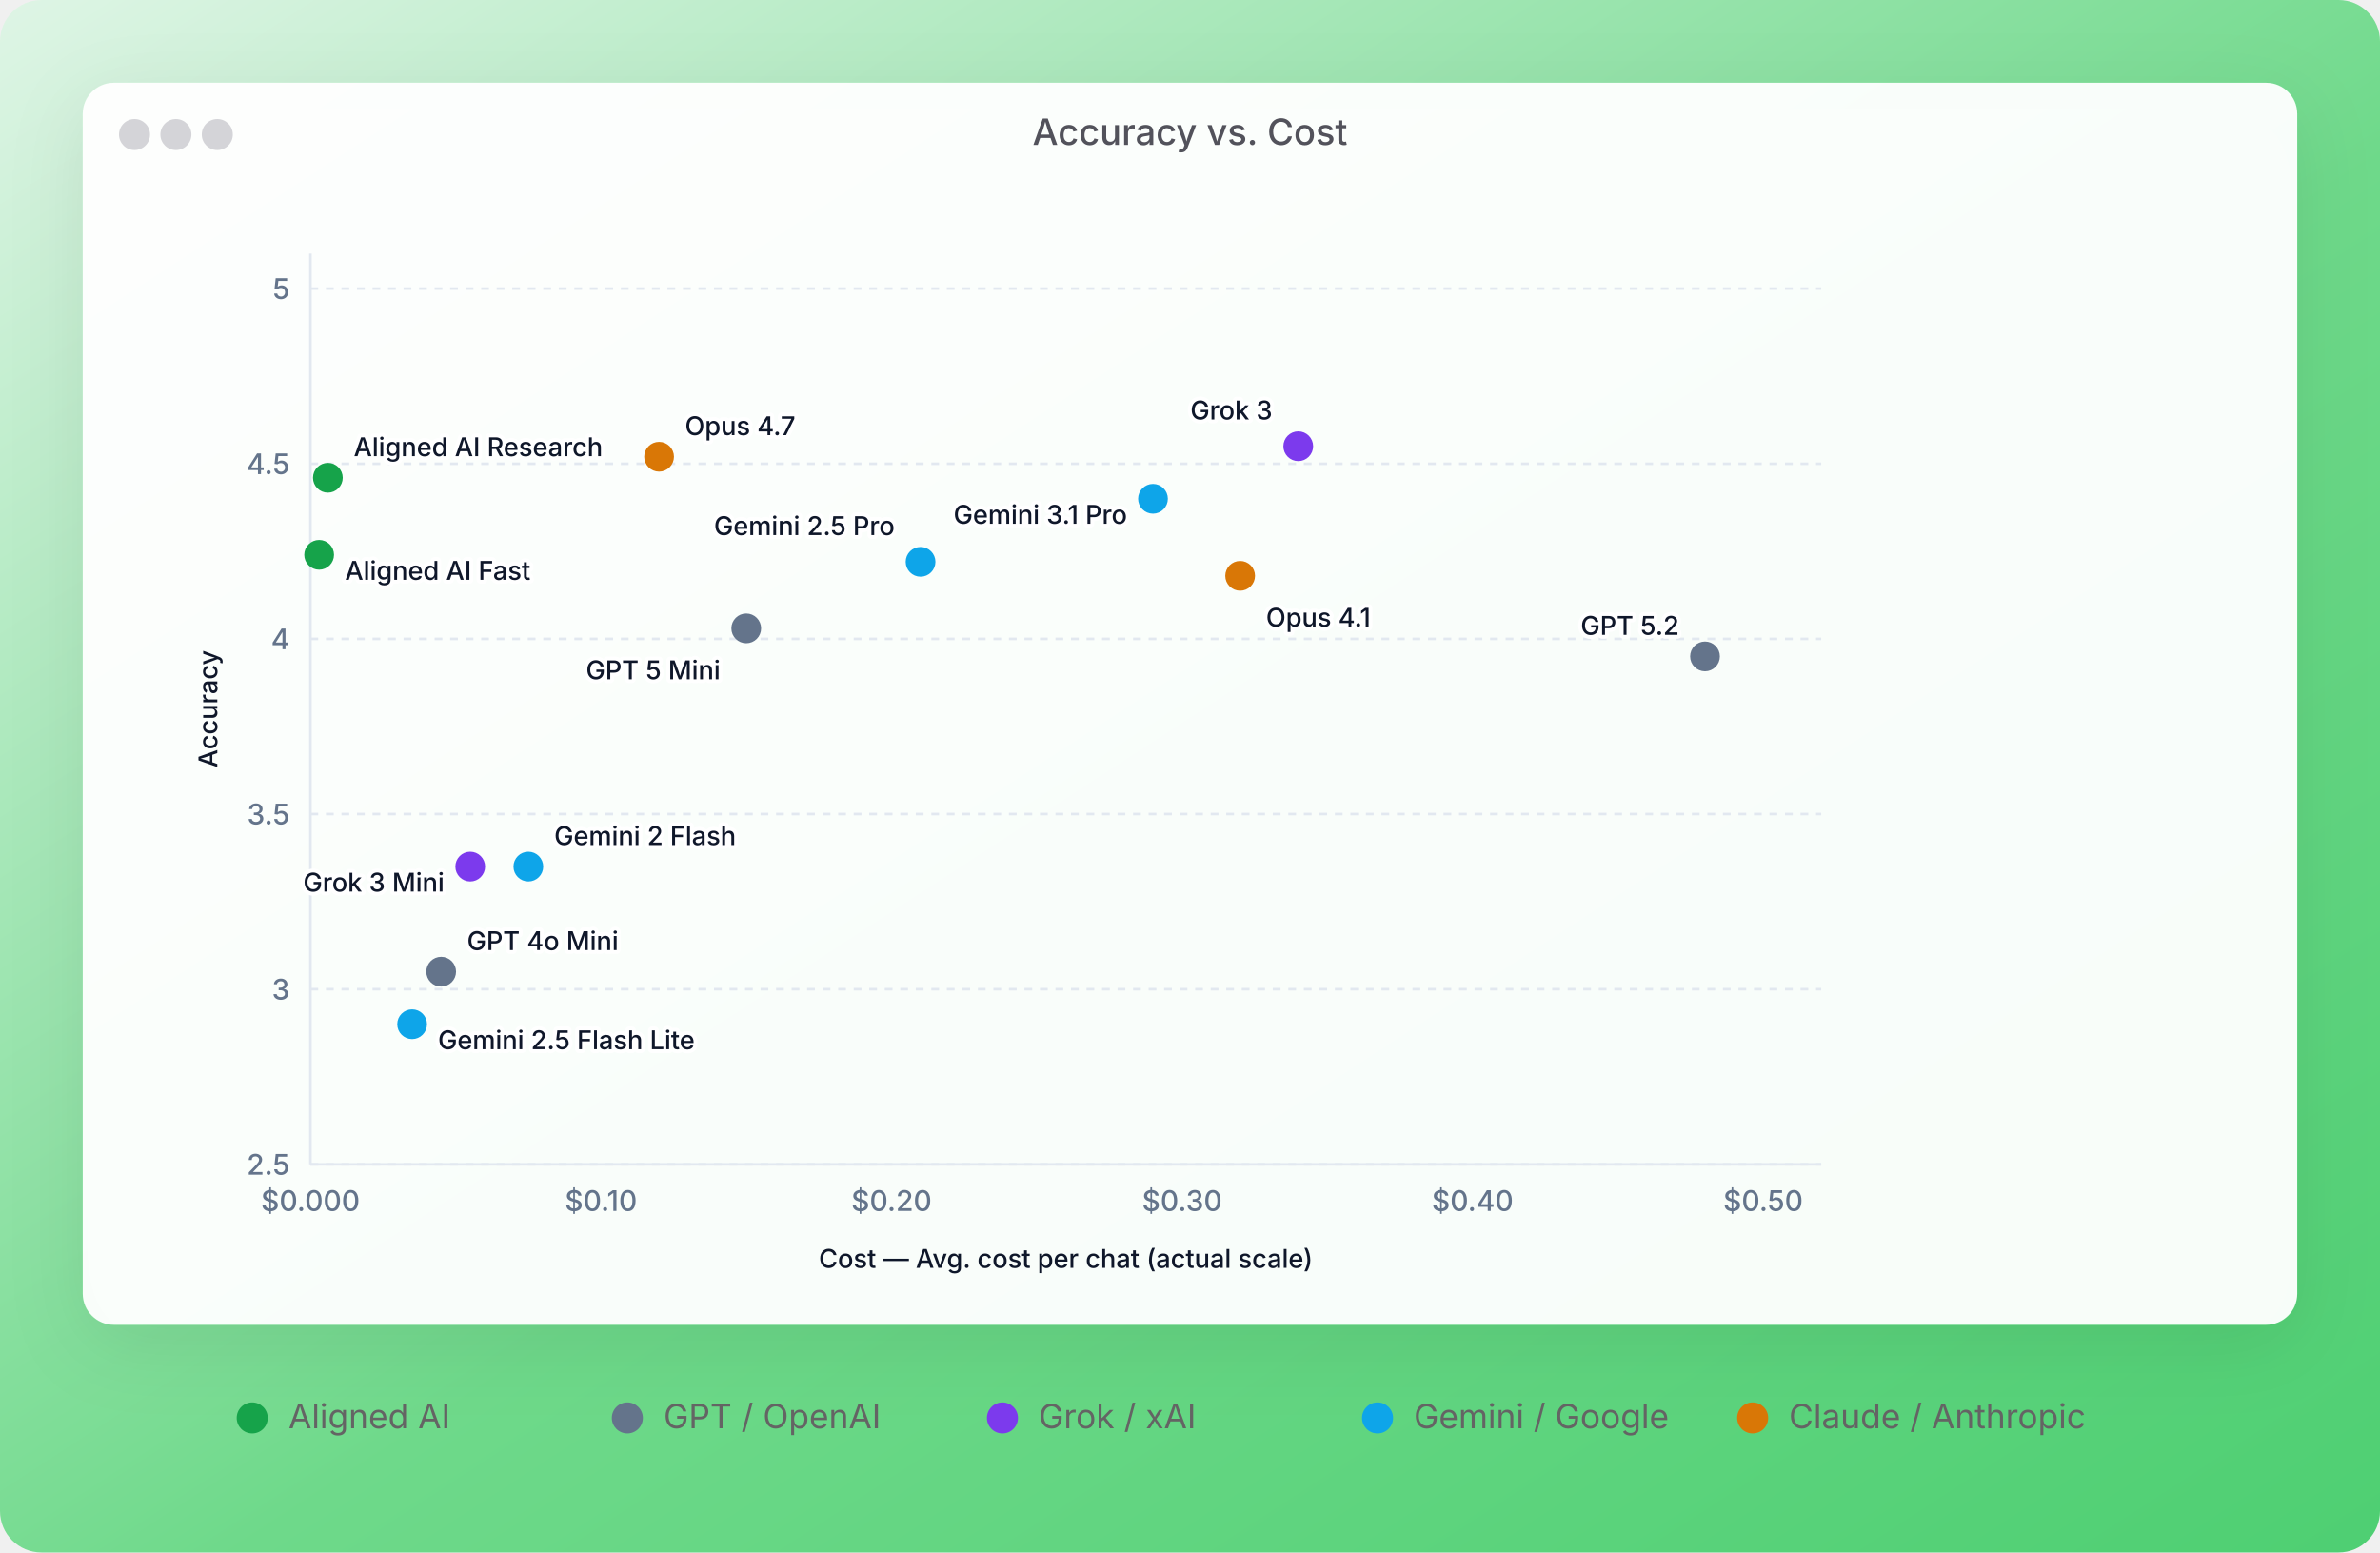
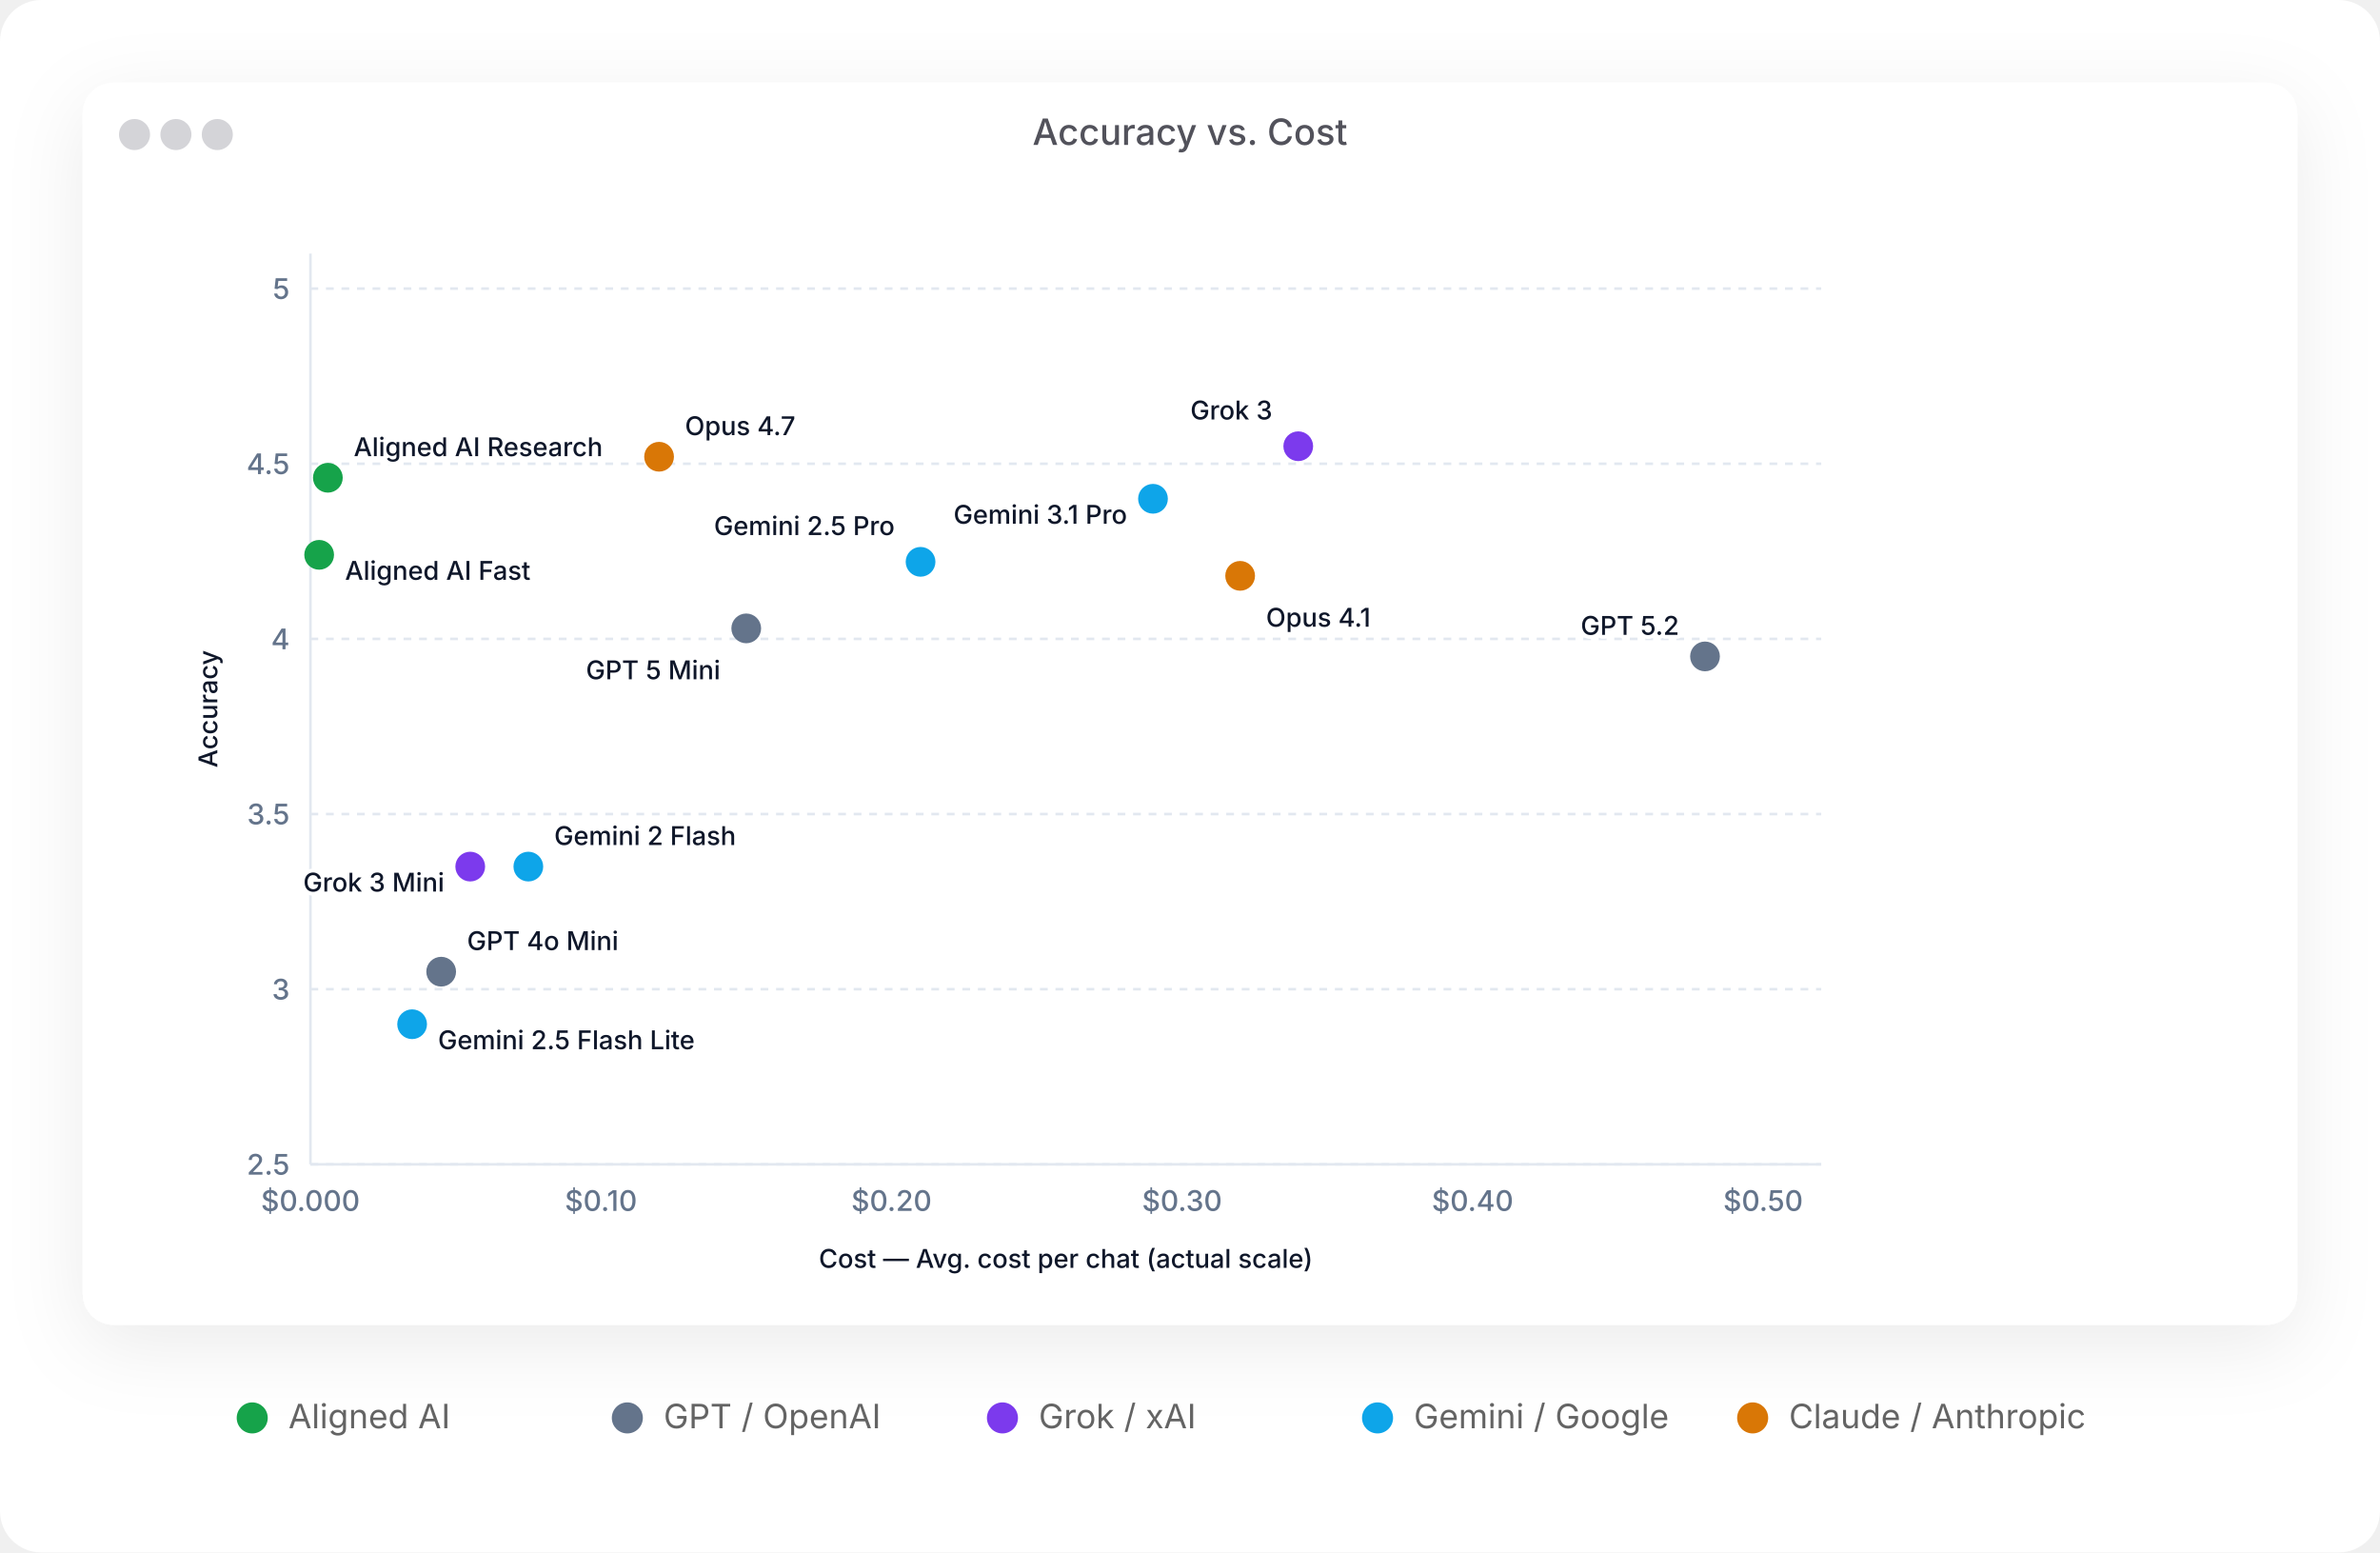
<svg xmlns="http://www.w3.org/2000/svg" width="920" height="600" viewBox="0 0 920 600" role="img" aria-label="Accuracy vs cost scatter plot, actual scale">
  <defs>
-     <linearGradient id="firegraph-bg" x1="0%" y1="0%" x2="100%" y2="100%">
-       <stop offset="0%" stop-color="#dff5e6" />
-       <stop offset="55%" stop-color="#6ed98a" />
-       <stop offset="100%" stop-color="#4ecf72" />
-     </linearGradient>
    <filter id="card-shadow" x="-10%" y="-10%" width="120%" height="130%">
      <feDropShadow dx="0" dy="8" stdDeviation="15" flood-color="rgba(15,23,42,0.08)" />
    </filter>
  </defs>
-   <rect width="100%" height="100%" fill="url(#firegraph-bg)" rx="16" />
-   <rect x="32" y="32" width="856" height="480" rx="12" fill="rgba(255,255,255,0.95)" filter="url(#card-shadow)" />
+   <rect width="100%" height="100%" fill="#ffffff" rx="16" />
+   <rect x="32" y="32" width="856" height="480" rx="12" fill="#ffffff" filter="url(#card-shadow)" />
  <circle cx="52" cy="52" r="6" fill="#d4d4d8" />
  <circle cx="68" cy="52" r="6" fill="#d4d4d8" />
  <circle cx="84" cy="52" r="6" fill="#d4d4d8" />
  <text x="460" y="56" text-anchor="middle" fill="#52525b" font-family="Inter, system-ui, sans-serif" font-size="14" font-weight="500">Accuracy vs. Cost</text>
  <g transform="translate(52, 76)">
    <g transform="translate(0, 0)">
      <line x1="68" y1="374" x2="652" y2="374" stroke="#e2e8f0" stroke-dasharray="3 3" />
      <line x1="68" y1="306.308" x2="652" y2="306.308" stroke="#e2e8f0" stroke-dasharray="3 3" />
      <line x1="68" y1="238.615" x2="652" y2="238.615" stroke="#e2e8f0" stroke-dasharray="3 3" />
      <line x1="68" y1="170.923" x2="652" y2="170.923" stroke="#e2e8f0" stroke-dasharray="3 3" />
      <line x1="68" y1="103.231" x2="652" y2="103.231" stroke="#e2e8f0" stroke-dasharray="3 3" />
      <line x1="68" y1="35.538" x2="652" y2="35.538" stroke="#e2e8f0" stroke-dasharray="3 3" />
      <line x1="68" y1="22" x2="68" y2="374" stroke="#e2e8f0" />
      <line x1="68" y1="374" x2="652" y2="374" stroke="#e2e8f0" />
      <text x="60" y="378" text-anchor="end" fill="#64748b" font-family="Inter, system-ui, sans-serif" font-size="11" font-weight="500">2.5</text>
      <text x="60" y="310.308" text-anchor="end" fill="#64748b" font-family="Inter, system-ui, sans-serif" font-size="11" font-weight="500">3</text>
      <text x="60" y="242.615" text-anchor="end" fill="#64748b" font-family="Inter, system-ui, sans-serif" font-size="11" font-weight="500">3.5</text>
      <text x="60" y="174.923" text-anchor="end" fill="#64748b" font-family="Inter, system-ui, sans-serif" font-size="11" font-weight="500">4</text>
      <text x="60" y="107.231" text-anchor="end" fill="#64748b" font-family="Inter, system-ui, sans-serif" font-size="11" font-weight="500">4.5</text>
      <text x="60" y="39.538" text-anchor="end" fill="#64748b" font-family="Inter, system-ui, sans-serif" font-size="11" font-weight="500">5</text>
      <text x="68" y="392" text-anchor="middle" fill="#64748b" font-family="Inter, system-ui, sans-serif" font-size="11" font-weight="500">$0.000</text>
      <text x="180.308" y="392" text-anchor="middle" fill="#64748b" font-family="Inter, system-ui, sans-serif" font-size="11" font-weight="500">$0.10</text>
      <text x="292.615" y="392" text-anchor="middle" fill="#64748b" font-family="Inter, system-ui, sans-serif" font-size="11" font-weight="500">$0.20</text>
      <text x="404.923" y="392" text-anchor="middle" fill="#64748b" font-family="Inter, system-ui, sans-serif" font-size="11" font-weight="500">$0.30</text>
      <text x="517.231" y="392" text-anchor="middle" fill="#64748b" font-family="Inter, system-ui, sans-serif" font-size="11" font-weight="500">$0.40</text>
      <text x="629.538" y="392" text-anchor="middle" fill="#64748b" font-family="Inter, system-ui, sans-serif" font-size="11" font-weight="500">$0.50</text>
      <text x="360" y="414" text-anchor="middle" fill="#0f172a" font-family="Inter, system-ui, sans-serif" font-size="10" font-weight="500">Cost — Avg. cost per chat (actual scale)</text>
      <text x="32" y="198" text-anchor="middle" fill="#0f172a" font-family="Inter, system-ui, sans-serif" font-size="10" font-weight="500" transform="rotate(-90 32 198)">Accuracy</text>
      <circle cx="71.369" cy="138.431" r="5" fill="#16a34a" stroke="#16a34a" stroke-width="1.5" />
      <text x="81.369" y="144.431" fill="#0f172a" font-family="Inter, system-ui, sans-serif" font-size="10" font-weight="500" text-anchor="start" dominant-baseline="middle" paint-order="stroke" stroke="#ffffff" stroke-width="3" stroke-linejoin="round">Aligned AI Fast</text>
      <circle cx="74.738" cy="108.646" r="5" fill="#16a34a" stroke="#16a34a" stroke-width="1.5" />
      <text x="84.738" y="96.646" fill="#0f172a" font-family="Inter, system-ui, sans-serif" font-size="10" font-weight="500" text-anchor="start" dominant-baseline="middle" paint-order="stroke" stroke="#ffffff" stroke-width="3" stroke-linejoin="round">Aligned AI Research</text>
      <circle cx="107.308" cy="319.846" r="5" fill="#0ea5e9" stroke="#0ea5e9" stroke-width="1.5" />
      <text x="117.308" y="325.846" fill="#0f172a" font-family="Inter, system-ui, sans-serif" font-size="10" font-weight="500" text-anchor="start" dominant-baseline="middle" paint-order="stroke" stroke="#ffffff" stroke-width="3" stroke-linejoin="round">Gemini 2.5 Flash Lite</text>
      <circle cx="118.538" cy="299.538" r="5" fill="#64748b" stroke="#64748b" stroke-width="1.5" />
      <text x="128.538" y="287.538" fill="#0f172a" font-family="Inter, system-ui, sans-serif" font-size="10" font-weight="500" text-anchor="start" dominant-baseline="middle" paint-order="stroke" stroke="#ffffff" stroke-width="3" stroke-linejoin="round">GPT 4o Mini</text>
      <circle cx="129.769" cy="258.923" r="5" fill="#7c3aed" stroke="#7c3aed" stroke-width="1.5" />
      <text x="119.769" y="264.923" fill="#0f172a" font-family="Inter, system-ui, sans-serif" font-size="10" font-weight="500" text-anchor="end" dominant-baseline="middle" paint-order="stroke" stroke="#ffffff" stroke-width="3" stroke-linejoin="round">Grok 3 Mini</text>
      <circle cx="152.231" cy="258.923" r="5" fill="#0ea5e9" stroke="#0ea5e9" stroke-width="1.5" />
      <text x="162.231" y="246.923" fill="#0f172a" font-family="Inter, system-ui, sans-serif" font-size="10" font-weight="500" text-anchor="start" dominant-baseline="middle" paint-order="stroke" stroke="#ffffff" stroke-width="3" stroke-linejoin="round">Gemini 2 Flash</text>
      <circle cx="202.769" cy="100.523" r="5" fill="#d97706" stroke="#d97706" stroke-width="1.5" />
      <text x="212.769" y="88.523" fill="#0f172a" font-family="Inter, system-ui, sans-serif" font-size="10" font-weight="500" text-anchor="start" dominant-baseline="middle" paint-order="stroke" stroke="#ffffff" stroke-width="3" stroke-linejoin="round">Opus 4.7</text>
      <circle cx="236.462" cy="166.862" r="5" fill="#64748b" stroke="#64748b" stroke-width="1.5" />
      <text x="226.462" y="182.862" fill="#0f172a" font-family="Inter, system-ui, sans-serif" font-size="10" font-weight="500" text-anchor="end" dominant-baseline="middle" paint-order="stroke" stroke="#ffffff" stroke-width="3" stroke-linejoin="round">GPT 5 Mini</text>
      <circle cx="303.846" cy="141.138" r="5" fill="#0ea5e9" stroke="#0ea5e9" stroke-width="1.5" />
      <text x="293.846" y="127.138" fill="#0f172a" font-family="Inter, system-ui, sans-serif" font-size="10" font-weight="500" text-anchor="end" dominant-baseline="middle" paint-order="stroke" stroke="#ffffff" stroke-width="3" stroke-linejoin="round">Gemini 2.5 Pro</text>
      <circle cx="393.692" cy="116.769" r="5" fill="#0ea5e9" stroke="#0ea5e9" stroke-width="1.5" />
      <text x="383.692" y="122.769" fill="#0f172a" font-family="Inter, system-ui, sans-serif" font-size="10" font-weight="500" text-anchor="end" dominant-baseline="middle" paint-order="stroke" stroke="#ffffff" stroke-width="3" stroke-linejoin="round">Gemini 3.1 Pro</text>
      <circle cx="427.385" cy="146.554" r="5" fill="#d97706" stroke="#d97706" stroke-width="1.5" />
      <text x="437.385" y="162.554" fill="#0f172a" font-family="Inter, system-ui, sans-serif" font-size="10" font-weight="500" text-anchor="start" dominant-baseline="middle" paint-order="stroke" stroke="#ffffff" stroke-width="3" stroke-linejoin="round">Opus 4.1</text>
      <circle cx="449.846" cy="96.462" r="5" fill="#7c3aed" stroke="#7c3aed" stroke-width="1.5" />
      <text x="439.846" y="82.462" fill="#0f172a" font-family="Inter, system-ui, sans-serif" font-size="10" font-weight="500" text-anchor="end" dominant-baseline="middle" paint-order="stroke" stroke="#ffffff" stroke-width="3" stroke-linejoin="round">Grok 3</text>
      <circle cx="607.077" cy="177.692" r="5" fill="#64748b" stroke="#64748b" stroke-width="1.5" />
      <text x="597.077" y="165.692" fill="#0f172a" font-family="Inter, system-ui, sans-serif" font-size="10" font-weight="500" text-anchor="end" dominant-baseline="middle" paint-order="stroke" stroke="#ffffff" stroke-width="3" stroke-linejoin="round">GPT 5.2</text>
    </g>
  </g>
  <g transform="translate(97.5, 548)">
    <circle cx="0" cy="0" r="6" fill="#16a34a" />
    <text x="14" y="4" fill="#646464" font-family="Inter, system-ui, sans-serif" font-size="13">Aligned AI</text>
  </g>
  <g transform="translate(242.5, 548)">
    <circle cx="0" cy="0" r="6" fill="#64748b" />
    <text x="14" y="4" fill="#646464" font-family="Inter, system-ui, sans-serif" font-size="13">GPT / OpenAI</text>
  </g>
  <g transform="translate(387.5, 548)">
    <circle cx="0" cy="0" r="6" fill="#7c3aed" />
    <text x="14" y="4" fill="#646464" font-family="Inter, system-ui, sans-serif" font-size="13">Grok / xAI</text>
  </g>
  <g transform="translate(532.5, 548)">
    <circle cx="0" cy="0" r="6" fill="#0ea5e9" />
    <text x="14" y="4" fill="#646464" font-family="Inter, system-ui, sans-serif" font-size="13">Gemini / Google</text>
  </g>
  <g transform="translate(677.5, 548)">
    <circle cx="0" cy="0" r="6" fill="#d97706" />
    <text x="14" y="4" fill="#646464" font-family="Inter, system-ui, sans-serif" font-size="13">Claude / Anthropic</text>
  </g>
</svg>
